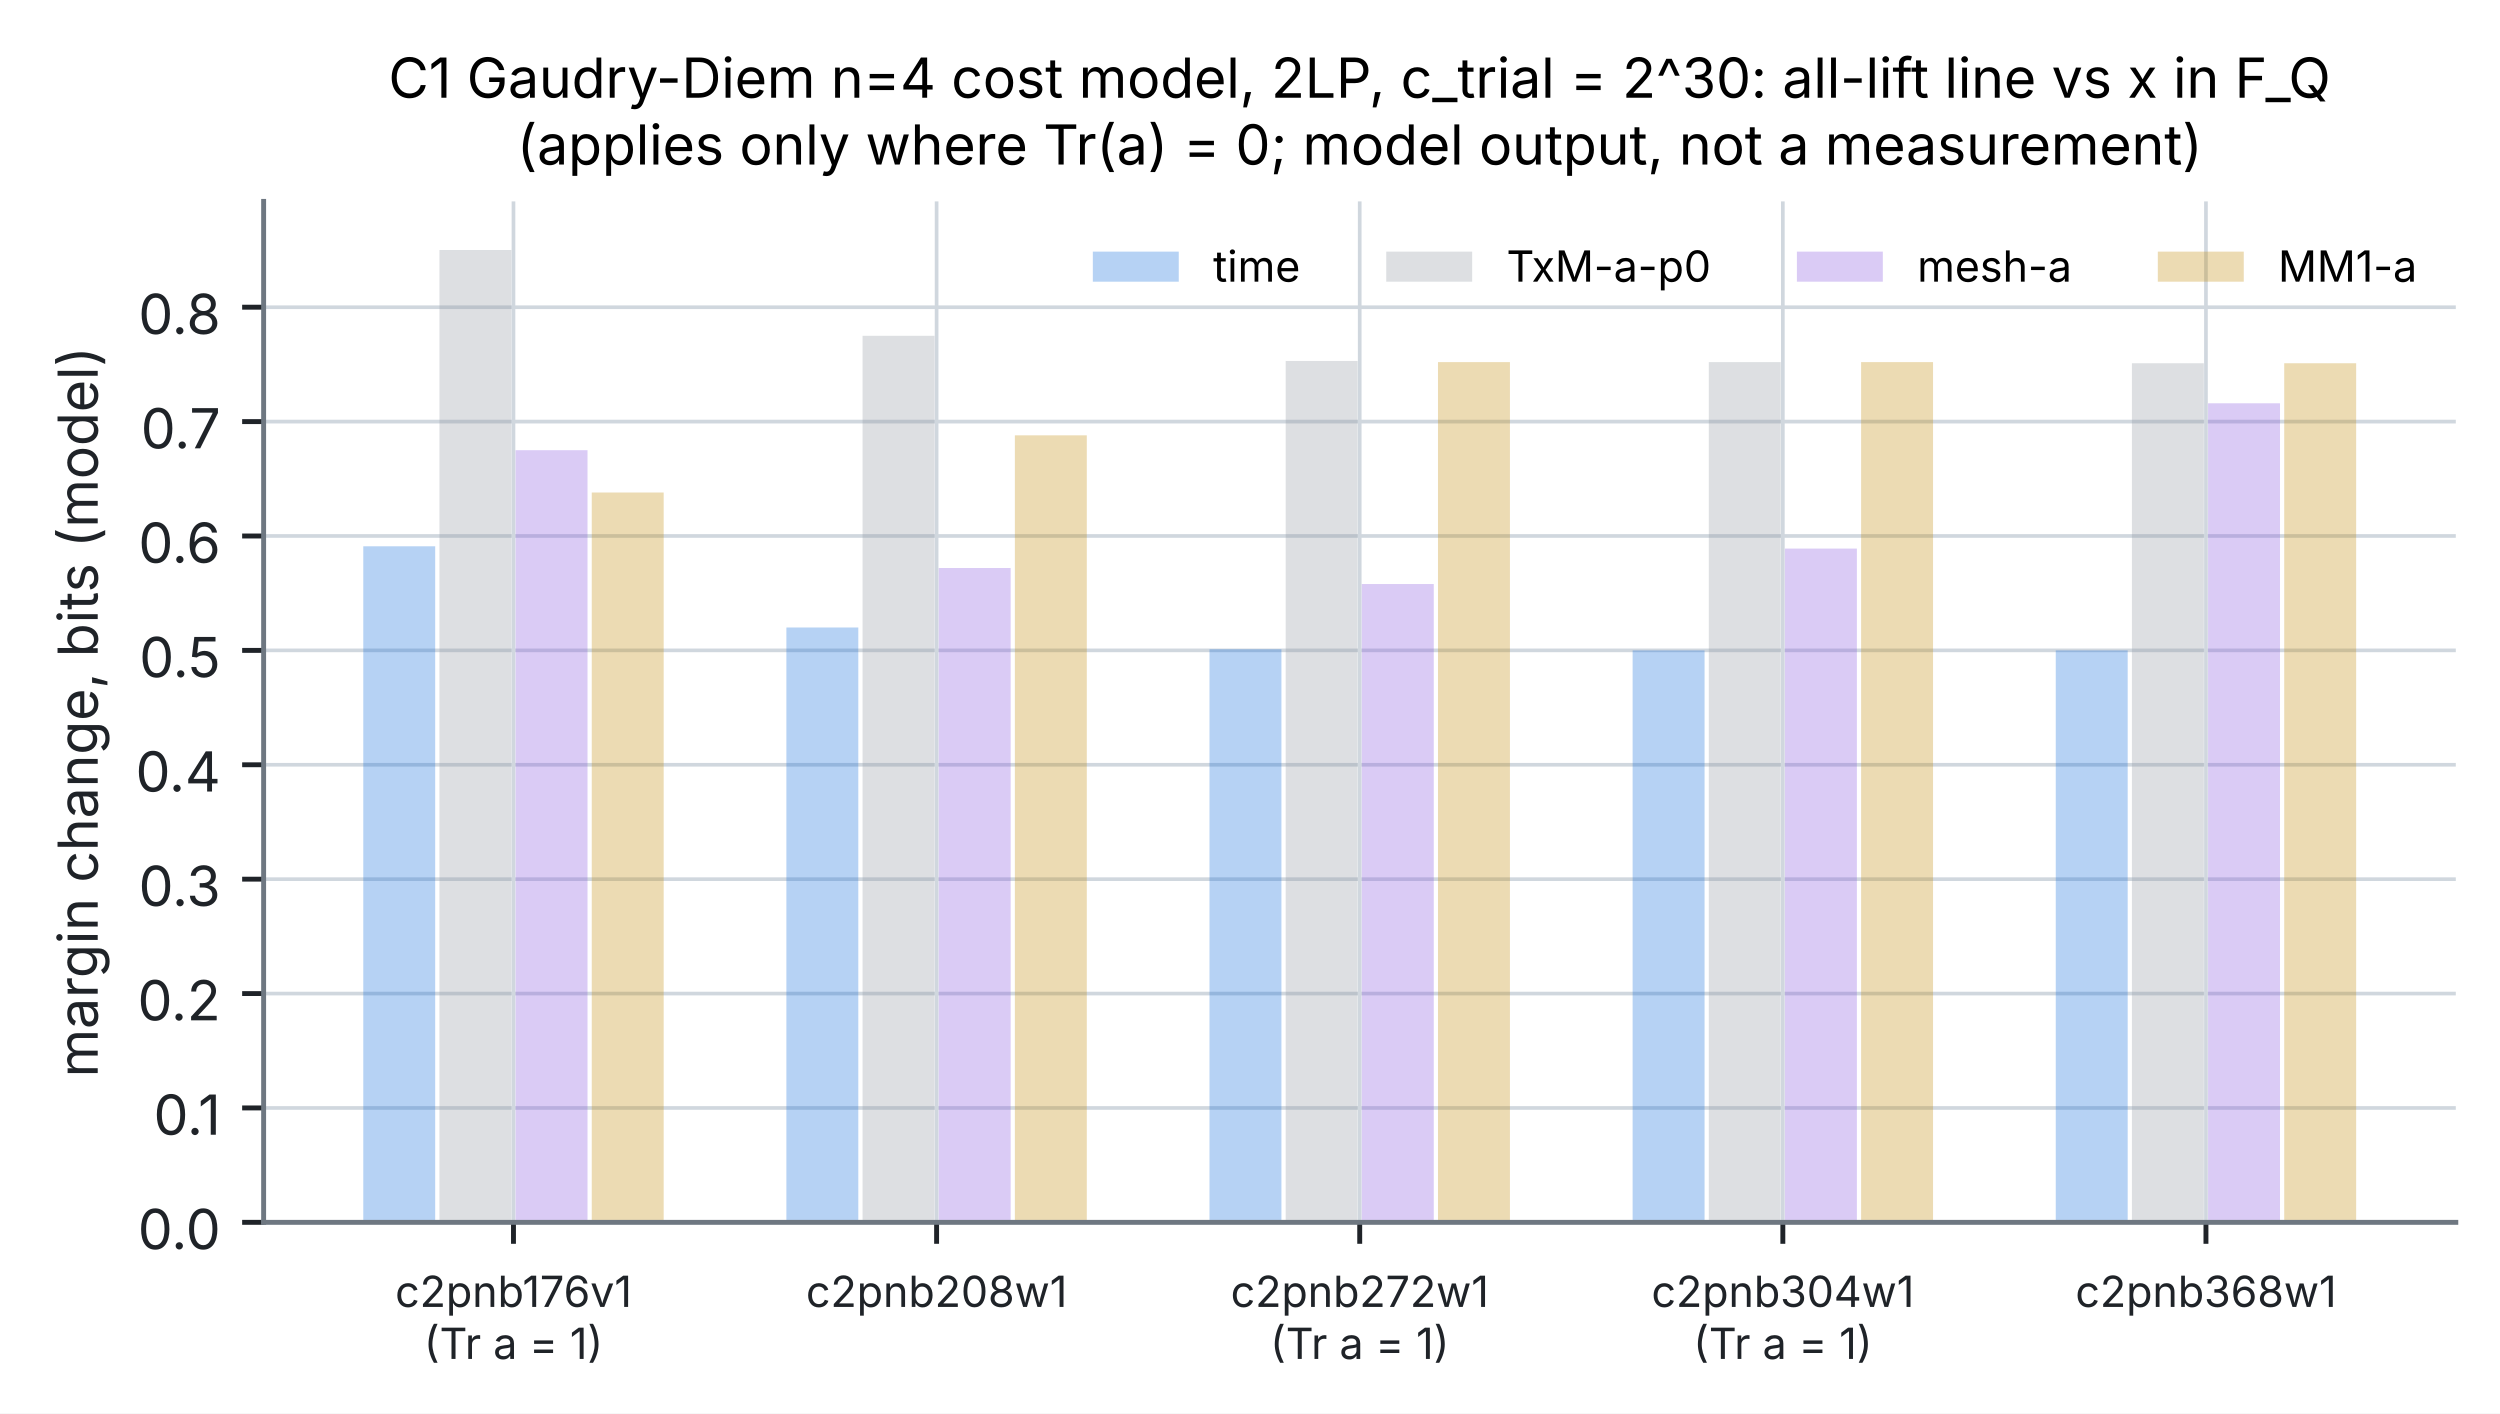
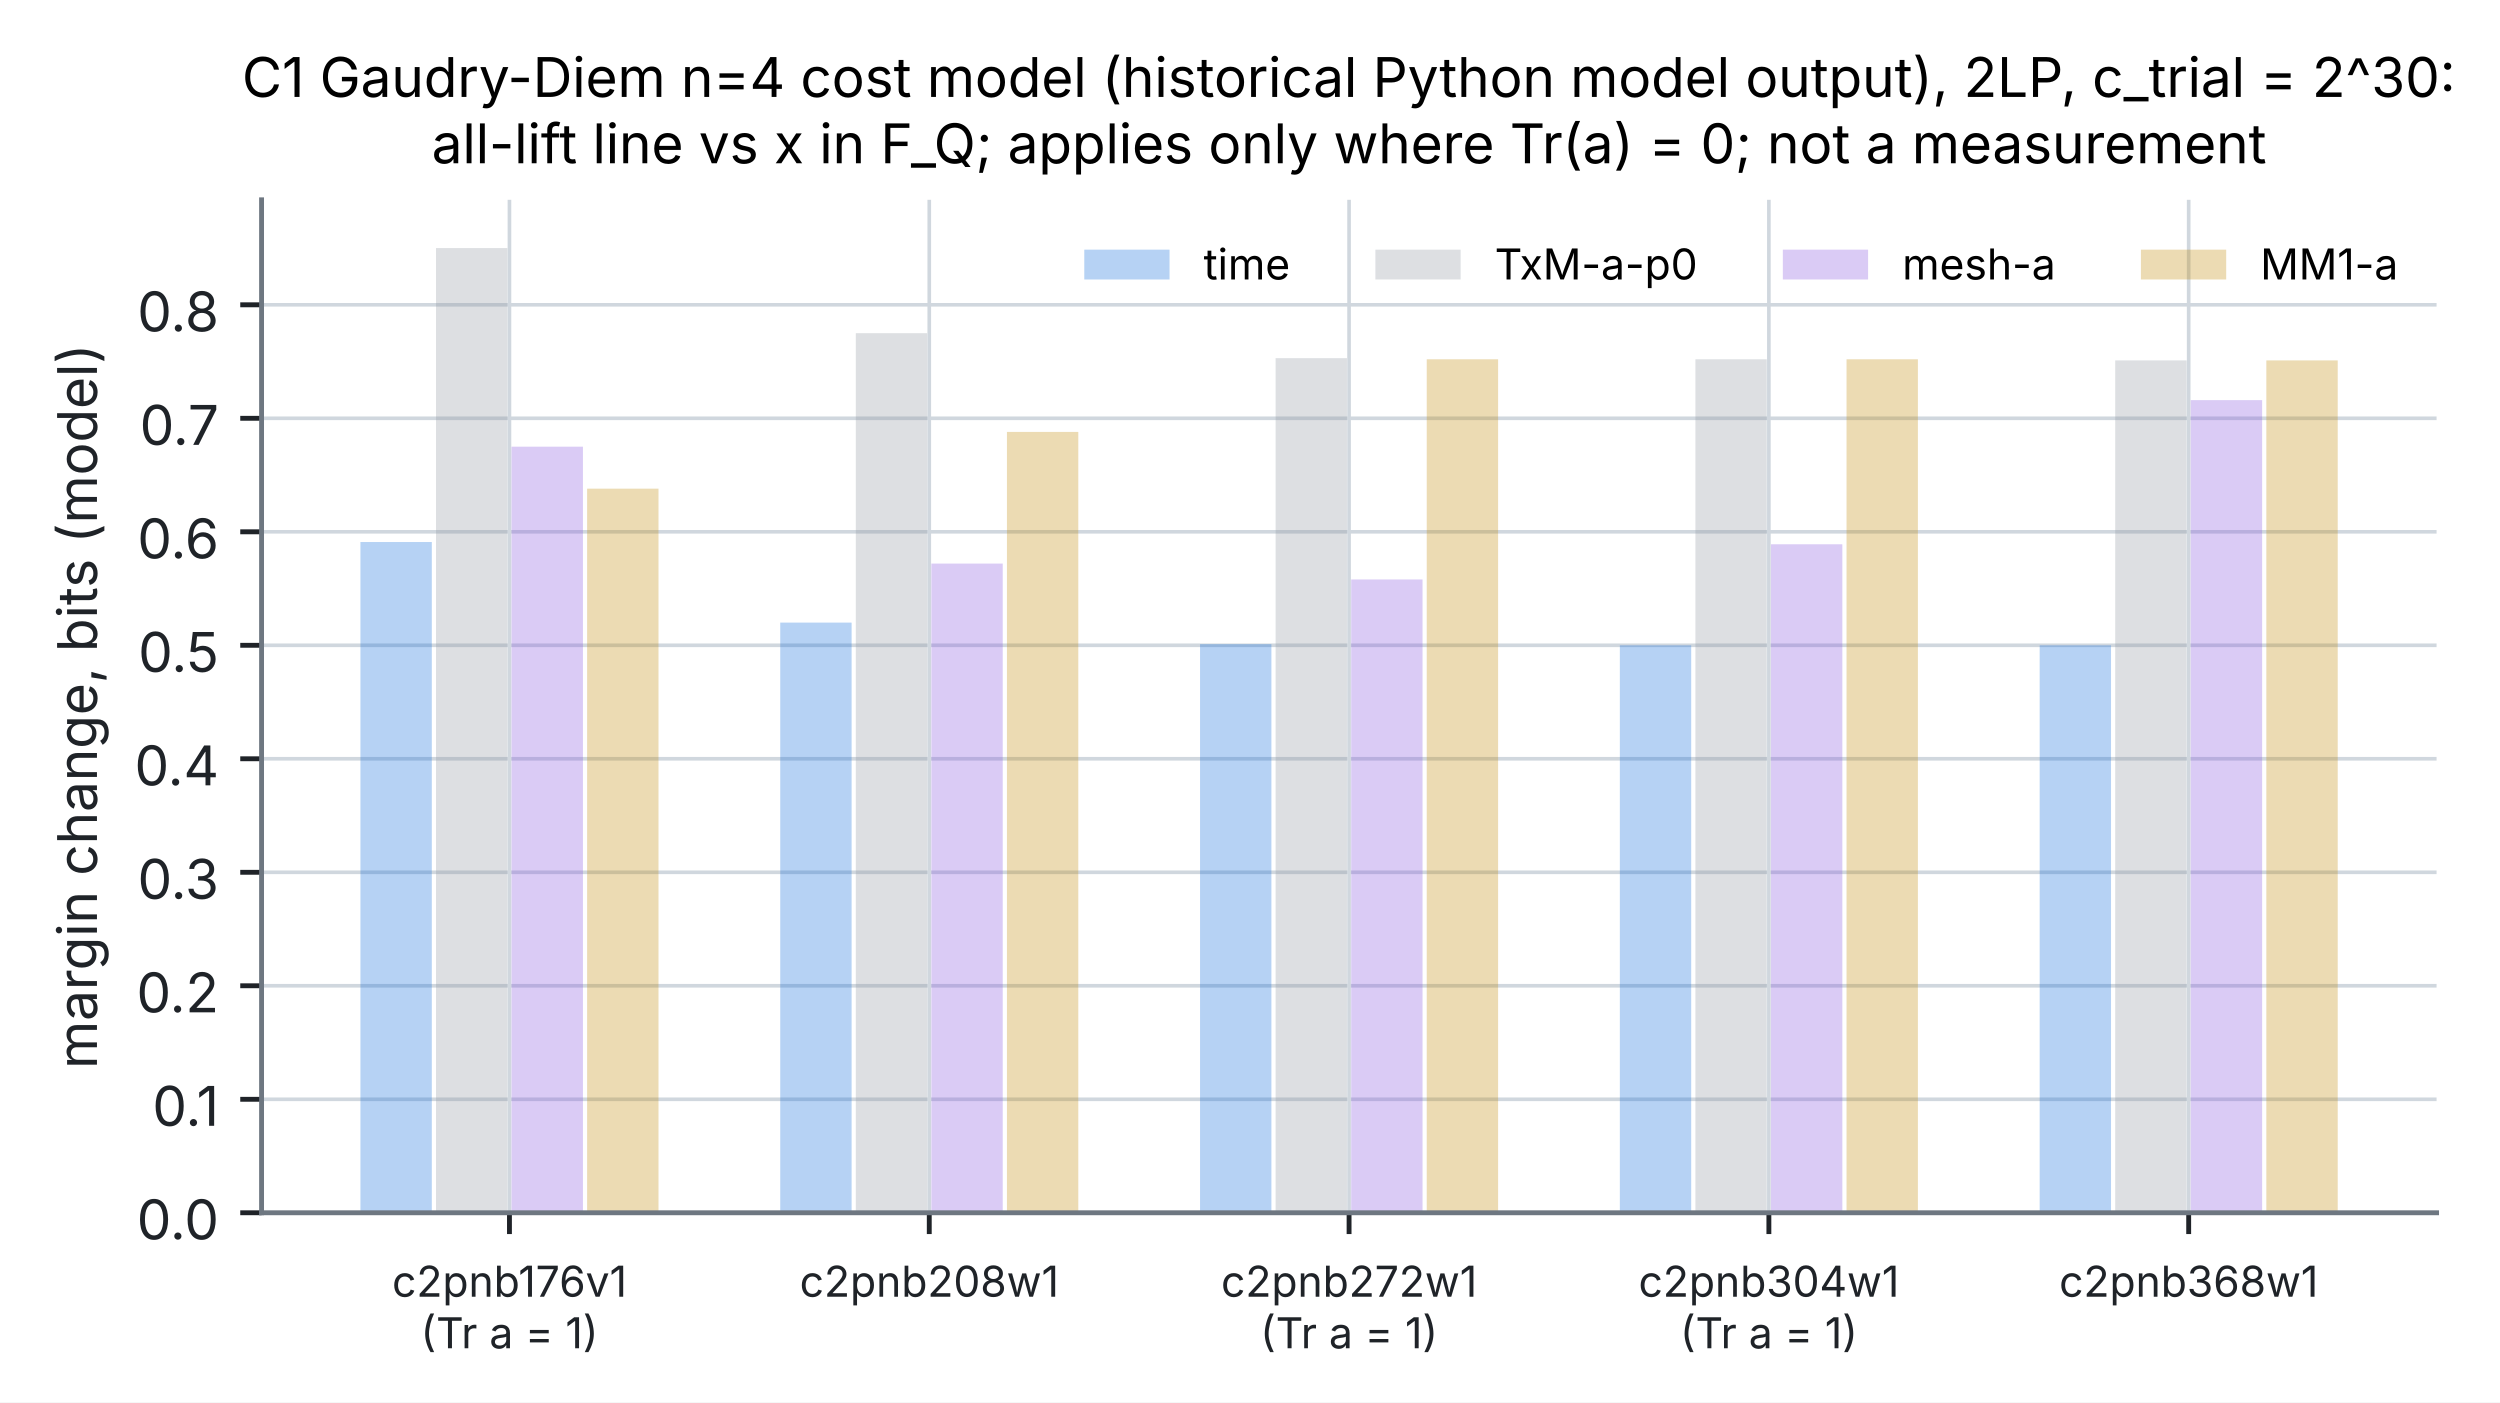
- <svg xmlns="http://www.w3.org/2000/svg" xmlns:xlink="http://www.w3.org/1999/xlink" width="407.267pt" height="230.268pt" viewBox="0 0 407.267 230.268" version="1.1">
+ <svg xmlns="http://www.w3.org/2000/svg" xmlns:xlink="http://www.w3.org/1999/xlink" width="410.48pt" height="230.268pt" viewBox="0 0 410.48 230.268" version="1.1">
  <defs>
    <style type="text/css">*{stroke-linejoin: round; stroke-linecap: butt}</style>
  </defs>
  <g id="figure_1">
    <g id="patch_1">
-       <path d="M -0 230.268  L 407.267 230.268  L 407.267 0  L -0 0  z " style="fill: #ffffff" />
+       <path d="M -0 230.268  L 410.48 230.268  L 410.48 0  L -0 0  z " style="fill: #ffffff" />
    </g>
    <g id="axes_1">
      <g id="patch_2">
        <path d="M 42.947 199.128  L 400.067 199.128  L 400.067 32.808  L 42.947 32.808  z " style="fill: #ffffff" />
      </g>
      <g id="matplotlib.axis_1">
        <g id="xtick_1">
          <g id="line2d_1">
-             <path d="M 83.649 199.128  L 83.649 32.808  " clip-path="url(#p1f70c61b12)" style="fill: none; stroke: #d0d7de; stroke-width: 0.6; stroke-linecap: square" />
+             <path d="M 83.649 199.128  L 83.649 32.808  " clip-path="url(#pe98629726b)" style="fill: none; stroke: #d0d7de; stroke-width: 0.6; stroke-linecap: square" />
          </g>
          <g id="line2d_2">
            <defs>
-               <path id="maf35643f3f" d="M 0 0  L 0 3.5  " style="stroke: #1f2328; stroke-width: 0.8" />
+               <path id="m2dcb6540ac" d="M 0 0  L 0 3.5  " style="stroke: #1f2328; stroke-width: 0.8" />
            </defs>
            <g>
-               <use xlink:href="#maf35643f3f" x="83.649" y="199.128" style="fill: #1f2328; stroke: #1f2328; stroke-width: 0.8" />
+               <use xlink:href="#m2dcb6540ac" x="83.649" y="199.128" style="fill: #1f2328; stroke: #1f2328; stroke-width: 0.8" />
            </g>
          </g>
          <g id="text_1">
            <text style="font-size: 7px; font-family: 'Inter', 'DejaVu Sans', 'Bitstream Vera Sans', 'Computer Modern Sans Serif', 'Lucida Grande', 'Verdana', 'Geneva', 'Lucid', 'Arial', 'Helvetica', 'Avant Garde', sans-serif; fill: #1f2328" transform="translate(64.36865 212.9096)">c2pnb176v1</text>
            <text style="font-size: 7px; font-family: 'Inter', 'DejaVu Sans', 'Bitstream Vera Sans', 'Computer Modern Sans Serif', 'Lucida Grande', 'Verdana', 'Geneva', 'Lucid', 'Arial', 'Helvetica', 'Avant Garde', sans-serif; fill: #1f2328" transform="translate(69.06029 221.3794)">(Tr a = 1)</text>
          </g>
        </g>
        <g id="xtick_2">
          <g id="line2d_3">
-             <path d="M 152.578 199.128  L 152.578 32.808  " clip-path="url(#p1f70c61b12)" style="fill: none; stroke: #d0d7de; stroke-width: 0.6; stroke-linecap: square" />
+             <path d="M 152.578 199.128  L 152.578 32.808  " clip-path="url(#pe98629726b)" style="fill: none; stroke: #d0d7de; stroke-width: 0.6; stroke-linecap: square" />
          </g>
          <g id="line2d_4">
            <g>
-               <use xlink:href="#maf35643f3f" x="152.578" y="199.128" style="fill: #1f2328; stroke: #1f2328; stroke-width: 0.8" />
+               <use xlink:href="#m2dcb6540ac" x="152.578" y="199.128" style="fill: #1f2328; stroke: #1f2328; stroke-width: 0.8" />
            </g>
          </g>
          <g id="text_2">
            <text style="font-size: 7px; font-family: 'Inter', 'DejaVu Sans', 'Bitstream Vera Sans', 'Computer Modern Sans Serif', 'Lucida Grande', 'Verdana', 'Geneva', 'Lucid', 'Arial', 'Helvetica', 'Avant Garde', sans-serif; text-anchor: middle; fill: #1f2328" x="152.578" y="212.91" transform="rotate(-0 152.5781 212.9096)">c2pnb208w1</text>
          </g>
        </g>
        <g id="xtick_3">
          <g id="line2d_5">
-             <path d="M 221.507 199.128  L 221.507 32.808  " clip-path="url(#p1f70c61b12)" style="fill: none; stroke: #d0d7de; stroke-width: 0.6; stroke-linecap: square" />
+             <path d="M 221.507 199.128  L 221.507 32.808  " clip-path="url(#pe98629726b)" style="fill: none; stroke: #d0d7de; stroke-width: 0.6; stroke-linecap: square" />
          </g>
          <g id="line2d_6">
            <g>
-               <use xlink:href="#maf35643f3f" x="221.507" y="199.128" style="fill: #1f2328; stroke: #1f2328; stroke-width: 0.8" />
+               <use xlink:href="#m2dcb6540ac" x="221.507" y="199.128" style="fill: #1f2328; stroke: #1f2328; stroke-width: 0.8" />
            </g>
          </g>
          <g id="text_3">
            <text style="font-size: 7px; font-family: 'Inter', 'DejaVu Sans', 'Bitstream Vera Sans', 'Computer Modern Sans Serif', 'Lucida Grande', 'Verdana', 'Geneva', 'Lucid', 'Arial', 'Helvetica', 'Avant Garde', sans-serif; fill: #1f2328" transform="translate(200.4811 212.9096)">c2pnb272w1</text>
            <text style="font-size: 7px; font-family: 'Inter', 'DejaVu Sans', 'Bitstream Vera Sans', 'Computer Modern Sans Serif', 'Lucida Grande', 'Verdana', 'Geneva', 'Lucid', 'Arial', 'Helvetica', 'Avant Garde', sans-serif; fill: #1f2328" transform="translate(206.9179 221.3794)">(Tr a = 1)</text>
          </g>
        </g>
        <g id="xtick_4">
          <g id="line2d_7">
-             <path d="M 290.436 199.128  L 290.436 32.808  " clip-path="url(#p1f70c61b12)" style="fill: none; stroke: #d0d7de; stroke-width: 0.6; stroke-linecap: square" />
+             <path d="M 290.436 199.128  L 290.436 32.808  " clip-path="url(#pe98629726b)" style="fill: none; stroke: #d0d7de; stroke-width: 0.6; stroke-linecap: square" />
          </g>
          <g id="line2d_8">
            <g>
-               <use xlink:href="#maf35643f3f" x="290.436" y="199.128" style="fill: #1f2328; stroke: #1f2328; stroke-width: 0.8" />
+               <use xlink:href="#m2dcb6540ac" x="290.436" y="199.128" style="fill: #1f2328; stroke: #1f2328; stroke-width: 0.8" />
            </g>
          </g>
          <g id="text_4">
            <text style="font-size: 7px; font-family: 'Inter', 'DejaVu Sans', 'Bitstream Vera Sans', 'Computer Modern Sans Serif', 'Lucida Grande', 'Verdana', 'Geneva', 'Lucid', 'Arial', 'Helvetica', 'Avant Garde', sans-serif; fill: #1f2328" transform="translate(269.0287 212.9096)">c2pnb304w1</text>
            <text style="font-size: 7px; font-family: 'Inter', 'DejaVu Sans', 'Bitstream Vera Sans', 'Computer Modern Sans Serif', 'Lucida Grande', 'Verdana', 'Geneva', 'Lucid', 'Arial', 'Helvetica', 'Avant Garde', sans-serif; fill: #1f2328" transform="translate(275.8466 221.3794)">(Tr a = 1)</text>
          </g>
        </g>
        <g id="xtick_5">
          <g id="line2d_9">
-             <path d="M 359.364 199.128  L 359.364 32.808  " clip-path="url(#p1f70c61b12)" style="fill: none; stroke: #d0d7de; stroke-width: 0.6; stroke-linecap: square" />
+             <path d="M 359.364 199.128  L 359.364 32.808  " clip-path="url(#pe98629726b)" style="fill: none; stroke: #d0d7de; stroke-width: 0.6; stroke-linecap: square" />
          </g>
          <g id="line2d_10">
            <g>
-               <use xlink:href="#maf35643f3f" x="359.364" y="199.128" style="fill: #1f2328; stroke: #1f2328; stroke-width: 0.8" />
+               <use xlink:href="#m2dcb6540ac" x="359.364" y="199.128" style="fill: #1f2328; stroke: #1f2328; stroke-width: 0.8" />
            </g>
          </g>
          <g id="text_5">
            <text style="font-size: 7px; font-family: 'Inter', 'DejaVu Sans', 'Bitstream Vera Sans', 'Computer Modern Sans Serif', 'Lucida Grande', 'Verdana', 'Geneva', 'Lucid', 'Arial', 'Helvetica', 'Avant Garde', sans-serif; text-anchor: middle; fill: #1f2328" x="359.364" y="212.91" transform="rotate(-0 359.3644 212.9096)">c2pnb368w1</text>
          </g>
        </g>
      </g>
      <g id="matplotlib.axis_2">
        <g id="ytick_1">
          <g id="line2d_11">
-             <path d="M 42.947 199.128  L 400.067 199.128  " clip-path="url(#p1f70c61b12)" style="fill: none; stroke: #d0d7de; stroke-width: 0.6; stroke-linecap: square" />
+             <path d="M 42.947 199.128  L 400.067 199.128  " clip-path="url(#pe98629726b)" style="fill: none; stroke: #d0d7de; stroke-width: 0.6; stroke-linecap: square" />
          </g>
          <g id="line2d_12">
            <defs>
-               <path id="m33900e88e1" d="M 0 0  L -3.5 0  " style="stroke: #1f2328; stroke-width: 0.8" />
+               <path id="m60bee19653" d="M 0 0  L -3.5 0  " style="stroke: #1f2328; stroke-width: 0.8" />
            </defs>
            <g>
-               <use xlink:href="#m33900e88e1" x="42.947" y="199.128" style="fill: #1f2328; stroke: #1f2328; stroke-width: 0.8" />
+               <use xlink:href="#m60bee19653" x="42.947" y="199.128" style="fill: #1f2328; stroke: #1f2328; stroke-width: 0.8" />
            </g>
          </g>
          <g id="text_6">
            <text style="font-size: 9px; font-family: 'Inter', 'DejaVu Sans', 'Bitstream Vera Sans', 'Computer Modern Sans Serif', 'Lucida Grande', 'Verdana', 'Geneva', 'Lucid', 'Arial', 'Helvetica', 'Avant Garde', sans-serif; text-anchor: end; fill: #1f2328" x="35.947" y="203.488" transform="rotate(-0 35.94684 203.4878)">0.0</text>
          </g>
        </g>
        <g id="ytick_2">
          <g id="line2d_13">
-             <path d="M 42.947 180.493  L 400.067 180.493  " clip-path="url(#p1f70c61b12)" style="fill: none; stroke: #d0d7de; stroke-width: 0.6; stroke-linecap: square" />
+             <path d="M 42.947 180.493  L 400.067 180.493  " clip-path="url(#pe98629726b)" style="fill: none; stroke: #d0d7de; stroke-width: 0.6; stroke-linecap: square" />
          </g>
          <g id="line2d_14">
            <g>
-               <use xlink:href="#m33900e88e1" x="42.947" y="180.493" style="fill: #1f2328; stroke: #1f2328; stroke-width: 0.8" />
+               <use xlink:href="#m60bee19653" x="42.947" y="180.493" style="fill: #1f2328; stroke: #1f2328; stroke-width: 0.8" />
            </g>
          </g>
          <g id="text_7">
            <text style="font-size: 9px; font-family: 'Inter', 'DejaVu Sans', 'Bitstream Vera Sans', 'Computer Modern Sans Serif', 'Lucida Grande', 'Verdana', 'Geneva', 'Lucid', 'Arial', 'Helvetica', 'Avant Garde', sans-serif; text-anchor: end; fill: #1f2328" x="35.947" y="184.852" transform="rotate(-0 35.94684 184.8525)">0.1</text>
          </g>
        </g>
        <g id="ytick_3">
          <g id="line2d_15">
-             <path d="M 42.947 161.858  L 400.067 161.858  " clip-path="url(#p1f70c61b12)" style="fill: none; stroke: #d0d7de; stroke-width: 0.6; stroke-linecap: square" />
+             <path d="M 42.947 161.858  L 400.067 161.858  " clip-path="url(#pe98629726b)" style="fill: none; stroke: #d0d7de; stroke-width: 0.6; stroke-linecap: square" />
          </g>
          <g id="line2d_16">
            <g>
-               <use xlink:href="#m33900e88e1" x="42.947" y="161.858" style="fill: #1f2328; stroke: #1f2328; stroke-width: 0.8" />
+               <use xlink:href="#m60bee19653" x="42.947" y="161.858" style="fill: #1f2328; stroke: #1f2328; stroke-width: 0.8" />
            </g>
          </g>
          <g id="text_8">
            <text style="font-size: 9px; font-family: 'Inter', 'DejaVu Sans', 'Bitstream Vera Sans', 'Computer Modern Sans Serif', 'Lucida Grande', 'Verdana', 'Geneva', 'Lucid', 'Arial', 'Helvetica', 'Avant Garde', sans-serif; text-anchor: end; fill: #1f2328" x="35.947" y="166.217" transform="rotate(-0 35.94684 166.2172)">0.2</text>
          </g>
        </g>
        <g id="ytick_4">
          <g id="line2d_17">
-             <path d="M 42.947 143.223  L 400.067 143.223  " clip-path="url(#p1f70c61b12)" style="fill: none; stroke: #d0d7de; stroke-width: 0.6; stroke-linecap: square" />
+             <path d="M 42.947 143.223  L 400.067 143.223  " clip-path="url(#pe98629726b)" style="fill: none; stroke: #d0d7de; stroke-width: 0.6; stroke-linecap: square" />
          </g>
          <g id="line2d_18">
            <g>
-               <use xlink:href="#m33900e88e1" x="42.947" y="143.223" style="fill: #1f2328; stroke: #1f2328; stroke-width: 0.8" />
+               <use xlink:href="#m60bee19653" x="42.947" y="143.223" style="fill: #1f2328; stroke: #1f2328; stroke-width: 0.8" />
            </g>
          </g>
          <g id="text_9">
            <text style="font-size: 9px; font-family: 'Inter', 'DejaVu Sans', 'Bitstream Vera Sans', 'Computer Modern Sans Serif', 'Lucida Grande', 'Verdana', 'Geneva', 'Lucid', 'Arial', 'Helvetica', 'Avant Garde', sans-serif; text-anchor: end; fill: #1f2328" x="35.947" y="147.582" transform="rotate(-0 35.94684 147.5819)">0.3</text>
          </g>
        </g>
        <g id="ytick_5">
          <g id="line2d_19">
-             <path d="M 42.947 124.587  L 400.067 124.587  " clip-path="url(#p1f70c61b12)" style="fill: none; stroke: #d0d7de; stroke-width: 0.6; stroke-linecap: square" />
+             <path d="M 42.947 124.587  L 400.067 124.587  " clip-path="url(#pe98629726b)" style="fill: none; stroke: #d0d7de; stroke-width: 0.6; stroke-linecap: square" />
          </g>
          <g id="line2d_20">
            <g>
-               <use xlink:href="#m33900e88e1" x="42.947" y="124.587" style="fill: #1f2328; stroke: #1f2328; stroke-width: 0.8" />
+               <use xlink:href="#m60bee19653" x="42.947" y="124.587" style="fill: #1f2328; stroke: #1f2328; stroke-width: 0.8" />
            </g>
          </g>
          <g id="text_10">
            <text style="font-size: 9px; font-family: 'Inter', 'DejaVu Sans', 'Bitstream Vera Sans', 'Computer Modern Sans Serif', 'Lucida Grande', 'Verdana', 'Geneva', 'Lucid', 'Arial', 'Helvetica', 'Avant Garde', sans-serif; text-anchor: end; fill: #1f2328" x="35.947" y="128.947" transform="rotate(-0 35.94684 128.9466)">0.4</text>
          </g>
        </g>
        <g id="ytick_6">
          <g id="line2d_21">
-             <path d="M 42.947 105.952  L 400.067 105.952  " clip-path="url(#p1f70c61b12)" style="fill: none; stroke: #d0d7de; stroke-width: 0.6; stroke-linecap: square" />
+             <path d="M 42.947 105.952  L 400.067 105.952  " clip-path="url(#pe98629726b)" style="fill: none; stroke: #d0d7de; stroke-width: 0.6; stroke-linecap: square" />
          </g>
          <g id="line2d_22">
            <g>
-               <use xlink:href="#m33900e88e1" x="42.947" y="105.952" style="fill: #1f2328; stroke: #1f2328; stroke-width: 0.8" />
+               <use xlink:href="#m60bee19653" x="42.947" y="105.952" style="fill: #1f2328; stroke: #1f2328; stroke-width: 0.8" />
            </g>
          </g>
          <g id="text_11">
            <text style="font-size: 9px; font-family: 'Inter', 'DejaVu Sans', 'Bitstream Vera Sans', 'Computer Modern Sans Serif', 'Lucida Grande', 'Verdana', 'Geneva', 'Lucid', 'Arial', 'Helvetica', 'Avant Garde', sans-serif; text-anchor: end; fill: #1f2328" x="35.947" y="110.311" transform="rotate(-0 35.94684 110.3113)">0.5</text>
          </g>
        </g>
        <g id="ytick_7">
          <g id="line2d_23">
-             <path d="M 42.947 87.317  L 400.067 87.317  " clip-path="url(#p1f70c61b12)" style="fill: none; stroke: #d0d7de; stroke-width: 0.6; stroke-linecap: square" />
+             <path d="M 42.947 87.317  L 400.067 87.317  " clip-path="url(#pe98629726b)" style="fill: none; stroke: #d0d7de; stroke-width: 0.6; stroke-linecap: square" />
          </g>
          <g id="line2d_24">
            <g>
-               <use xlink:href="#m33900e88e1" x="42.947" y="87.317" style="fill: #1f2328; stroke: #1f2328; stroke-width: 0.8" />
+               <use xlink:href="#m60bee19653" x="42.947" y="87.317" style="fill: #1f2328; stroke: #1f2328; stroke-width: 0.8" />
            </g>
          </g>
          <g id="text_12">
            <text style="font-size: 9px; font-family: 'Inter', 'DejaVu Sans', 'Bitstream Vera Sans', 'Computer Modern Sans Serif', 'Lucida Grande', 'Verdana', 'Geneva', 'Lucid', 'Arial', 'Helvetica', 'Avant Garde', sans-serif; text-anchor: end; fill: #1f2328" x="35.947" y="91.676" transform="rotate(-0 35.94684 91.67601)">0.6</text>
          </g>
        </g>
        <g id="ytick_8">
          <g id="line2d_25">
-             <path d="M 42.947 68.681  L 400.067 68.681  " clip-path="url(#p1f70c61b12)" style="fill: none; stroke: #d0d7de; stroke-width: 0.6; stroke-linecap: square" />
+             <path d="M 42.947 68.681  L 400.067 68.681  " clip-path="url(#pe98629726b)" style="fill: none; stroke: #d0d7de; stroke-width: 0.6; stroke-linecap: square" />
          </g>
          <g id="line2d_26">
            <g>
-               <use xlink:href="#m33900e88e1" x="42.947" y="68.681" style="fill: #1f2328; stroke: #1f2328; stroke-width: 0.8" />
+               <use xlink:href="#m60bee19653" x="42.947" y="68.681" style="fill: #1f2328; stroke: #1f2328; stroke-width: 0.8" />
            </g>
          </g>
          <g id="text_13">
            <text style="font-size: 9px; font-family: 'Inter', 'DejaVu Sans', 'Bitstream Vera Sans', 'Computer Modern Sans Serif', 'Lucida Grande', 'Verdana', 'Geneva', 'Lucid', 'Arial', 'Helvetica', 'Avant Garde', sans-serif; text-anchor: end; fill: #1f2328" x="35.947" y="73.041" transform="rotate(-0 35.94684 73.04072)">0.7</text>
          </g>
        </g>
        <g id="ytick_9">
          <g id="line2d_27">
-             <path d="M 42.947 50.046  L 400.067 50.046  " clip-path="url(#p1f70c61b12)" style="fill: none; stroke: #d0d7de; stroke-width: 0.6; stroke-linecap: square" />
+             <path d="M 42.947 50.046  L 400.067 50.046  " clip-path="url(#pe98629726b)" style="fill: none; stroke: #d0d7de; stroke-width: 0.6; stroke-linecap: square" />
          </g>
          <g id="line2d_28">
            <g>
-               <use xlink:href="#m33900e88e1" x="42.947" y="50.046" style="fill: #1f2328; stroke: #1f2328; stroke-width: 0.8" />
+               <use xlink:href="#m60bee19653" x="42.947" y="50.046" style="fill: #1f2328; stroke: #1f2328; stroke-width: 0.8" />
            </g>
          </g>
          <g id="text_14">
            <text style="font-size: 9px; font-family: 'Inter', 'DejaVu Sans', 'Bitstream Vera Sans', 'Computer Modern Sans Serif', 'Lucida Grande', 'Verdana', 'Geneva', 'Lucid', 'Arial', 'Helvetica', 'Avant Garde', sans-serif; text-anchor: end; fill: #1f2328" x="35.947" y="54.405" transform="rotate(-0 35.94684 54.40542)">0.8</text>
          </g>
        </g>
        <g id="text_15">
          <text style="font-size: 9px; font-family: 'Inter', 'DejaVu Sans', 'Bitstream Vera Sans', 'Computer Modern Sans Serif', 'Lucida Grande', 'Verdana', 'Geneva', 'Lucid', 'Arial', 'Helvetica', 'Avant Garde', sans-serif; text-anchor: middle; fill: #1f2328" x="15.919" y="115.968" transform="rotate(-90 15.91875 115.9684)">margin change, bits (model)</text>
        </g>
      </g>
      <g id="patch_3">
-         <path d="M 59.18 199.128  L 70.897 199.128  L 70.897 88.994  L 59.18 88.994  z " clip-path="url(#p1f70c61b12)" style="fill: #0969da; opacity: 0.3" />
+         <path d="M 59.18 199.128  L 70.897 199.128  L 70.897 88.994  L 59.18 88.994  z " clip-path="url(#pe98629726b)" style="fill: #0969da; opacity: 0.3" />
      </g>
      <g id="patch_4">
-         <path d="M 128.108 199.128  L 139.826 199.128  L 139.826 102.225  L 128.108 102.225  z " clip-path="url(#p1f70c61b12)" style="fill: #0969da; opacity: 0.3" />
+         <path d="M 128.108 199.128  L 139.826 199.128  L 139.826 102.225  L 128.108 102.225  z " clip-path="url(#pe98629726b)" style="fill: #0969da; opacity: 0.3" />
      </g>
      <g id="patch_5">
-         <path d="M 197.037 199.128  L 208.755 199.128  L 208.755 105.766  L 197.037 105.766  z " clip-path="url(#p1f70c61b12)" style="fill: #0969da; opacity: 0.3" />
+         <path d="M 197.037 199.128  L 208.755 199.128  L 208.755 105.766  L 197.037 105.766  z " clip-path="url(#pe98629726b)" style="fill: #0969da; opacity: 0.3" />
      </g>
      <g id="patch_6">
-         <path d="M 265.966 199.128  L 277.684 199.128  L 277.684 105.952  L 265.966 105.952  z " clip-path="url(#p1f70c61b12)" style="fill: #0969da; opacity: 0.3" />
+         <path d="M 265.966 199.128  L 277.684 199.128  L 277.684 105.952  L 265.966 105.952  z " clip-path="url(#pe98629726b)" style="fill: #0969da; opacity: 0.3" />
      </g>
      <g id="patch_7">
-         <path d="M 334.895 199.128  L 346.613 199.128  L 346.613 105.952  L 334.895 105.952  z " clip-path="url(#p1f70c61b12)" style="fill: #0969da; opacity: 0.3" />
+         <path d="M 334.895 199.128  L 346.613 199.128  L 346.613 105.952  L 334.895 105.952  z " clip-path="url(#pe98629726b)" style="fill: #0969da; opacity: 0.3" />
      </g>
      <g id="patch_8">
-         <path d="M 71.587 199.128  L 83.305 199.128  L 83.305 40.728  L 71.587 40.728  z " clip-path="url(#p1f70c61b12)" style="fill: #8c959f; opacity: 0.3" />
+         <path d="M 71.587 199.128  L 83.305 199.128  L 83.305 40.728  L 71.587 40.728  z " clip-path="url(#pe98629726b)" style="fill: #8c959f; opacity: 0.3" />
      </g>
      <g id="patch_9">
-         <path d="M 140.516 199.128  L 152.233 199.128  L 152.233 54.705  L 140.516 54.705  z " clip-path="url(#p1f70c61b12)" style="fill: #8c959f; opacity: 0.3" />
+         <path d="M 140.516 199.128  L 152.233 199.128  L 152.233 54.705  L 140.516 54.705  z " clip-path="url(#pe98629726b)" style="fill: #8c959f; opacity: 0.3" />
      </g>
      <g id="patch_10">
-         <path d="M 209.444 199.128  L 221.162 199.128  L 221.162 58.805  L 209.444 58.805  z " clip-path="url(#p1f70c61b12)" style="fill: #8c959f; opacity: 0.3" />
+         <path d="M 209.444 199.128  L 221.162 199.128  L 221.162 58.805  L 209.444 58.805  z " clip-path="url(#pe98629726b)" style="fill: #8c959f; opacity: 0.3" />
      </g>
      <g id="patch_11">
-         <path d="M 278.373 199.128  L 290.091 199.128  L 290.091 58.991  L 278.373 58.991  z " clip-path="url(#p1f70c61b12)" style="fill: #8c959f; opacity: 0.3" />
+         <path d="M 278.373 199.128  L 290.091 199.128  L 290.091 58.991  L 278.373 58.991  z " clip-path="url(#pe98629726b)" style="fill: #8c959f; opacity: 0.3" />
      </g>
      <g id="patch_12">
-         <path d="M 347.302 199.128  L 359.02 199.128  L 359.02 59.177  L 347.302 59.177  z " clip-path="url(#p1f70c61b12)" style="fill: #8c959f; opacity: 0.3" />
+         <path d="M 347.302 199.128  L 359.02 199.128  L 359.02 59.177  L 347.302 59.177  z " clip-path="url(#pe98629726b)" style="fill: #8c959f; opacity: 0.3" />
      </g>
      <g id="patch_13">
-         <path d="M 83.994 199.128  L 95.712 199.128  L 95.712 73.34  L 83.994 73.34  z " clip-path="url(#p1f70c61b12)" style="fill: #8250df; opacity: 0.3" />
+         <path d="M 83.994 199.128  L 95.712 199.128  L 95.712 73.34  L 83.994 73.34  z " clip-path="url(#pe98629726b)" style="fill: #8250df; opacity: 0.3" />
      </g>
      <g id="patch_14">
-         <path d="M 152.923 199.128  L 164.641 199.128  L 164.641 92.535  L 152.923 92.535  z " clip-path="url(#p1f70c61b12)" style="fill: #8250df; opacity: 0.3" />
+         <path d="M 152.923 199.128  L 164.641 199.128  L 164.641 92.535  L 152.923 92.535  z " clip-path="url(#pe98629726b)" style="fill: #8250df; opacity: 0.3" />
      </g>
      <g id="patch_15">
-         <path d="M 221.851 199.128  L 233.569 199.128  L 233.569 95.143  L 221.851 95.143  z " clip-path="url(#p1f70c61b12)" style="fill: #8250df; opacity: 0.3" />
+         <path d="M 221.851 199.128  L 233.569 199.128  L 233.569 95.143  L 221.851 95.143  z " clip-path="url(#pe98629726b)" style="fill: #8250df; opacity: 0.3" />
      </g>
      <g id="patch_16">
-         <path d="M 290.78 199.128  L 302.498 199.128  L 302.498 89.367  L 290.78 89.367  z " clip-path="url(#p1f70c61b12)" style="fill: #8250df; opacity: 0.3" />
+         <path d="M 290.78 199.128  L 302.498 199.128  L 302.498 89.367  L 290.78 89.367  z " clip-path="url(#pe98629726b)" style="fill: #8250df; opacity: 0.3" />
      </g>
      <g id="patch_17">
-         <path d="M 359.709 199.128  L 371.427 199.128  L 371.427 65.7  L 359.709 65.7  z " clip-path="url(#p1f70c61b12)" style="fill: #8250df; opacity: 0.3" />
+         <path d="M 359.709 199.128  L 371.427 199.128  L 371.427 65.7  L 359.709 65.7  z " clip-path="url(#pe98629726b)" style="fill: #8250df; opacity: 0.3" />
      </g>
      <g id="patch_18">
-         <path d="M 96.401 199.128  L 108.119 199.128  L 108.119 80.235  L 96.401 80.235  z " clip-path="url(#p1f70c61b12)" style="fill: #bf8700; opacity: 0.3" />
+         <path d="M 96.401 199.128  L 108.119 199.128  L 108.119 80.235  L 96.401 80.235  z " clip-path="url(#pe98629726b)" style="fill: #bf8700; opacity: 0.3" />
      </g>
      <g id="patch_19">
-         <path d="M 165.33 199.128  L 177.048 199.128  L 177.048 70.918  L 165.33 70.918  z " clip-path="url(#p1f70c61b12)" style="fill: #bf8700; opacity: 0.3" />
+         <path d="M 165.33 199.128  L 177.048 199.128  L 177.048 70.918  L 165.33 70.918  z " clip-path="url(#pe98629726b)" style="fill: #bf8700; opacity: 0.3" />
      </g>
      <g id="patch_20">
-         <path d="M 234.259 199.128  L 245.977 199.128  L 245.977 58.991  L 234.259 58.991  z " clip-path="url(#p1f70c61b12)" style="fill: #bf8700; opacity: 0.3" />
+         <path d="M 234.259 199.128  L 245.977 199.128  L 245.977 58.991  L 234.259 58.991  z " clip-path="url(#pe98629726b)" style="fill: #bf8700; opacity: 0.3" />
      </g>
      <g id="patch_21">
-         <path d="M 303.187 199.128  L 314.905 199.128  L 314.905 58.991  L 303.187 58.991  z " clip-path="url(#p1f70c61b12)" style="fill: #bf8700; opacity: 0.3" />
+         <path d="M 303.187 199.128  L 314.905 199.128  L 314.905 58.991  L 303.187 58.991  z " clip-path="url(#pe98629726b)" style="fill: #bf8700; opacity: 0.3" />
      </g>
      <g id="patch_22">
-         <path d="M 372.116 199.128  L 383.834 199.128  L 383.834 59.177  L 372.116 59.177  z " clip-path="url(#p1f70c61b12)" style="fill: #bf8700; opacity: 0.3" />
+         <path d="M 372.116 199.128  L 383.834 199.128  L 383.834 59.177  L 372.116 59.177  z " clip-path="url(#pe98629726b)" style="fill: #bf8700; opacity: 0.3" />
      </g>
      <g id="patch_23">
        <path d="M 42.947 199.128  L 42.947 32.808  " style="fill: none; stroke: #6e7781; stroke-width: 0.8; stroke-linejoin: miter; stroke-linecap: square" />
      </g>
      <g id="patch_24">
        <path d="M 42.947 199.128  L 400.067 199.128  " style="fill: none; stroke: #6e7781; stroke-width: 0.8; stroke-linejoin: miter; stroke-linecap: square" />
      </g>
      <g id="text_16">
-         <text style="font-size: 9px; font-family: 'Inter', 'DejaVu Sans', 'Bitstream Vera Sans', 'Computer Modern Sans Serif', 'Lucida Grande', 'Verdana', 'Geneva', 'Lucid', 'Arial', 'Helvetica', 'Avant Garde', sans-serif" transform="translate(63.28051 15.91875)">C1 Gaudry-Diem n=4 cost model, 2LP, c_trial = 2^30: all-lift line vs x in F_Q</text>
-         <text style="font-size: 9px; font-family: 'Inter', 'DejaVu Sans', 'Bitstream Vera Sans', 'Computer Modern Sans Serif', 'Lucida Grande', 'Verdana', 'Geneva', 'Lucid', 'Arial', 'Helvetica', 'Avant Garde', sans-serif" transform="translate(84.22449 26.8084)">(applies only where Tr(a) = 0; model output, not a measurement)</text>
+         <text style="font-size: 9px; font-family: 'Inter', 'DejaVu Sans', 'Bitstream Vera Sans', 'Computer Modern Sans Serif', 'Lucida Grande', 'Verdana', 'Geneva', 'Lucid', 'Arial', 'Helvetica', 'Avant Garde', sans-serif" transform="translate(39.73356 15.91875)">C1 Gaudry-Diem n=4 cost model (historical Python model output), 2LP, c_trial = 2^30:</text>
+         <text style="font-size: 9px; font-family: 'Inter', 'DejaVu Sans', 'Bitstream Vera Sans', 'Computer Modern Sans Serif', 'Lucida Grande', 'Verdana', 'Geneva', 'Lucid', 'Arial', 'Helvetica', 'Avant Garde', sans-serif" transform="translate(70.88059 26.8084)">all-lift line vs x in F_Q; applies only where Tr(a) = 0; not a measurement</text>
      </g>
      <g id="legend_1">
        <g id="patch_25">
          <path d="M 178.029 45.89  L 192.029 45.89  L 192.029 40.99  L 178.029 40.99  z " style="fill: #0969da; opacity: 0.3" />
        </g>
        <g id="text_17">
          <text style="font-size: 7px; font-family: 'Inter', 'DejaVu Sans', 'Bitstream Vera Sans', 'Computer Modern Sans Serif', 'Lucida Grande', 'Verdana', 'Geneva', 'Lucid', 'Arial', 'Helvetica', 'Avant Garde', sans-serif; text-anchor: start" x="197.629" y="45.89" transform="rotate(-0 197.629 45.88965)">time</text>
        </g>
        <g id="patch_26">
          <path d="M 225.827 45.89  L 239.827 45.89  L 239.827 40.99  L 225.827 40.99  z " style="fill: #8c959f; opacity: 0.3" />
        </g>
        <g id="text_18">
          <text style="font-size: 7px; font-family: 'Inter', 'DejaVu Sans', 'Bitstream Vera Sans', 'Computer Modern Sans Serif', 'Lucida Grande', 'Verdana', 'Geneva', 'Lucid', 'Arial', 'Helvetica', 'Avant Garde', sans-serif; text-anchor: start" x="245.427" y="45.89" transform="rotate(-0 245.427 45.88965)">TxM-a-p0</text>
        </g>
        <g id="patch_27">
          <path d="M 292.726 45.89  L 306.726 45.89  L 306.726 40.99  L 292.726 40.99  z " style="fill: #8250df; opacity: 0.3" />
        </g>
        <g id="text_19">
          <text style="font-size: 7px; font-family: 'Inter', 'DejaVu Sans', 'Bitstream Vera Sans', 'Computer Modern Sans Serif', 'Lucida Grande', 'Verdana', 'Geneva', 'Lucid', 'Arial', 'Helvetica', 'Avant Garde', sans-serif; text-anchor: start" x="312.326" y="45.89" transform="rotate(-0 312.3262 45.88965)">mesh-a</text>
        </g>
        <g id="patch_28">
          <path d="M 351.523 45.89  L 365.523 45.89  L 365.523 40.99  L 351.523 40.99  z " style="fill: #bf8700; opacity: 0.3" />
        </g>
        <g id="text_20">
          <text style="font-size: 7px; font-family: 'Inter', 'DejaVu Sans', 'Bitstream Vera Sans', 'Computer Modern Sans Serif', 'Lucida Grande', 'Verdana', 'Geneva', 'Lucid', 'Arial', 'Helvetica', 'Avant Garde', sans-serif; text-anchor: start" x="371.123" y="45.89" transform="rotate(-0 371.1229 45.88965)">MM1-a</text>
        </g>
      </g>
    </g>
  </g>
  <defs>
-     <clipPath id="p1f70c61b12">
+     <clipPath id="pe98629726b">
      <rect x="42.947" y="32.808" width="357.12" height="166.32" />
    </clipPath>
  </defs>
</svg>
